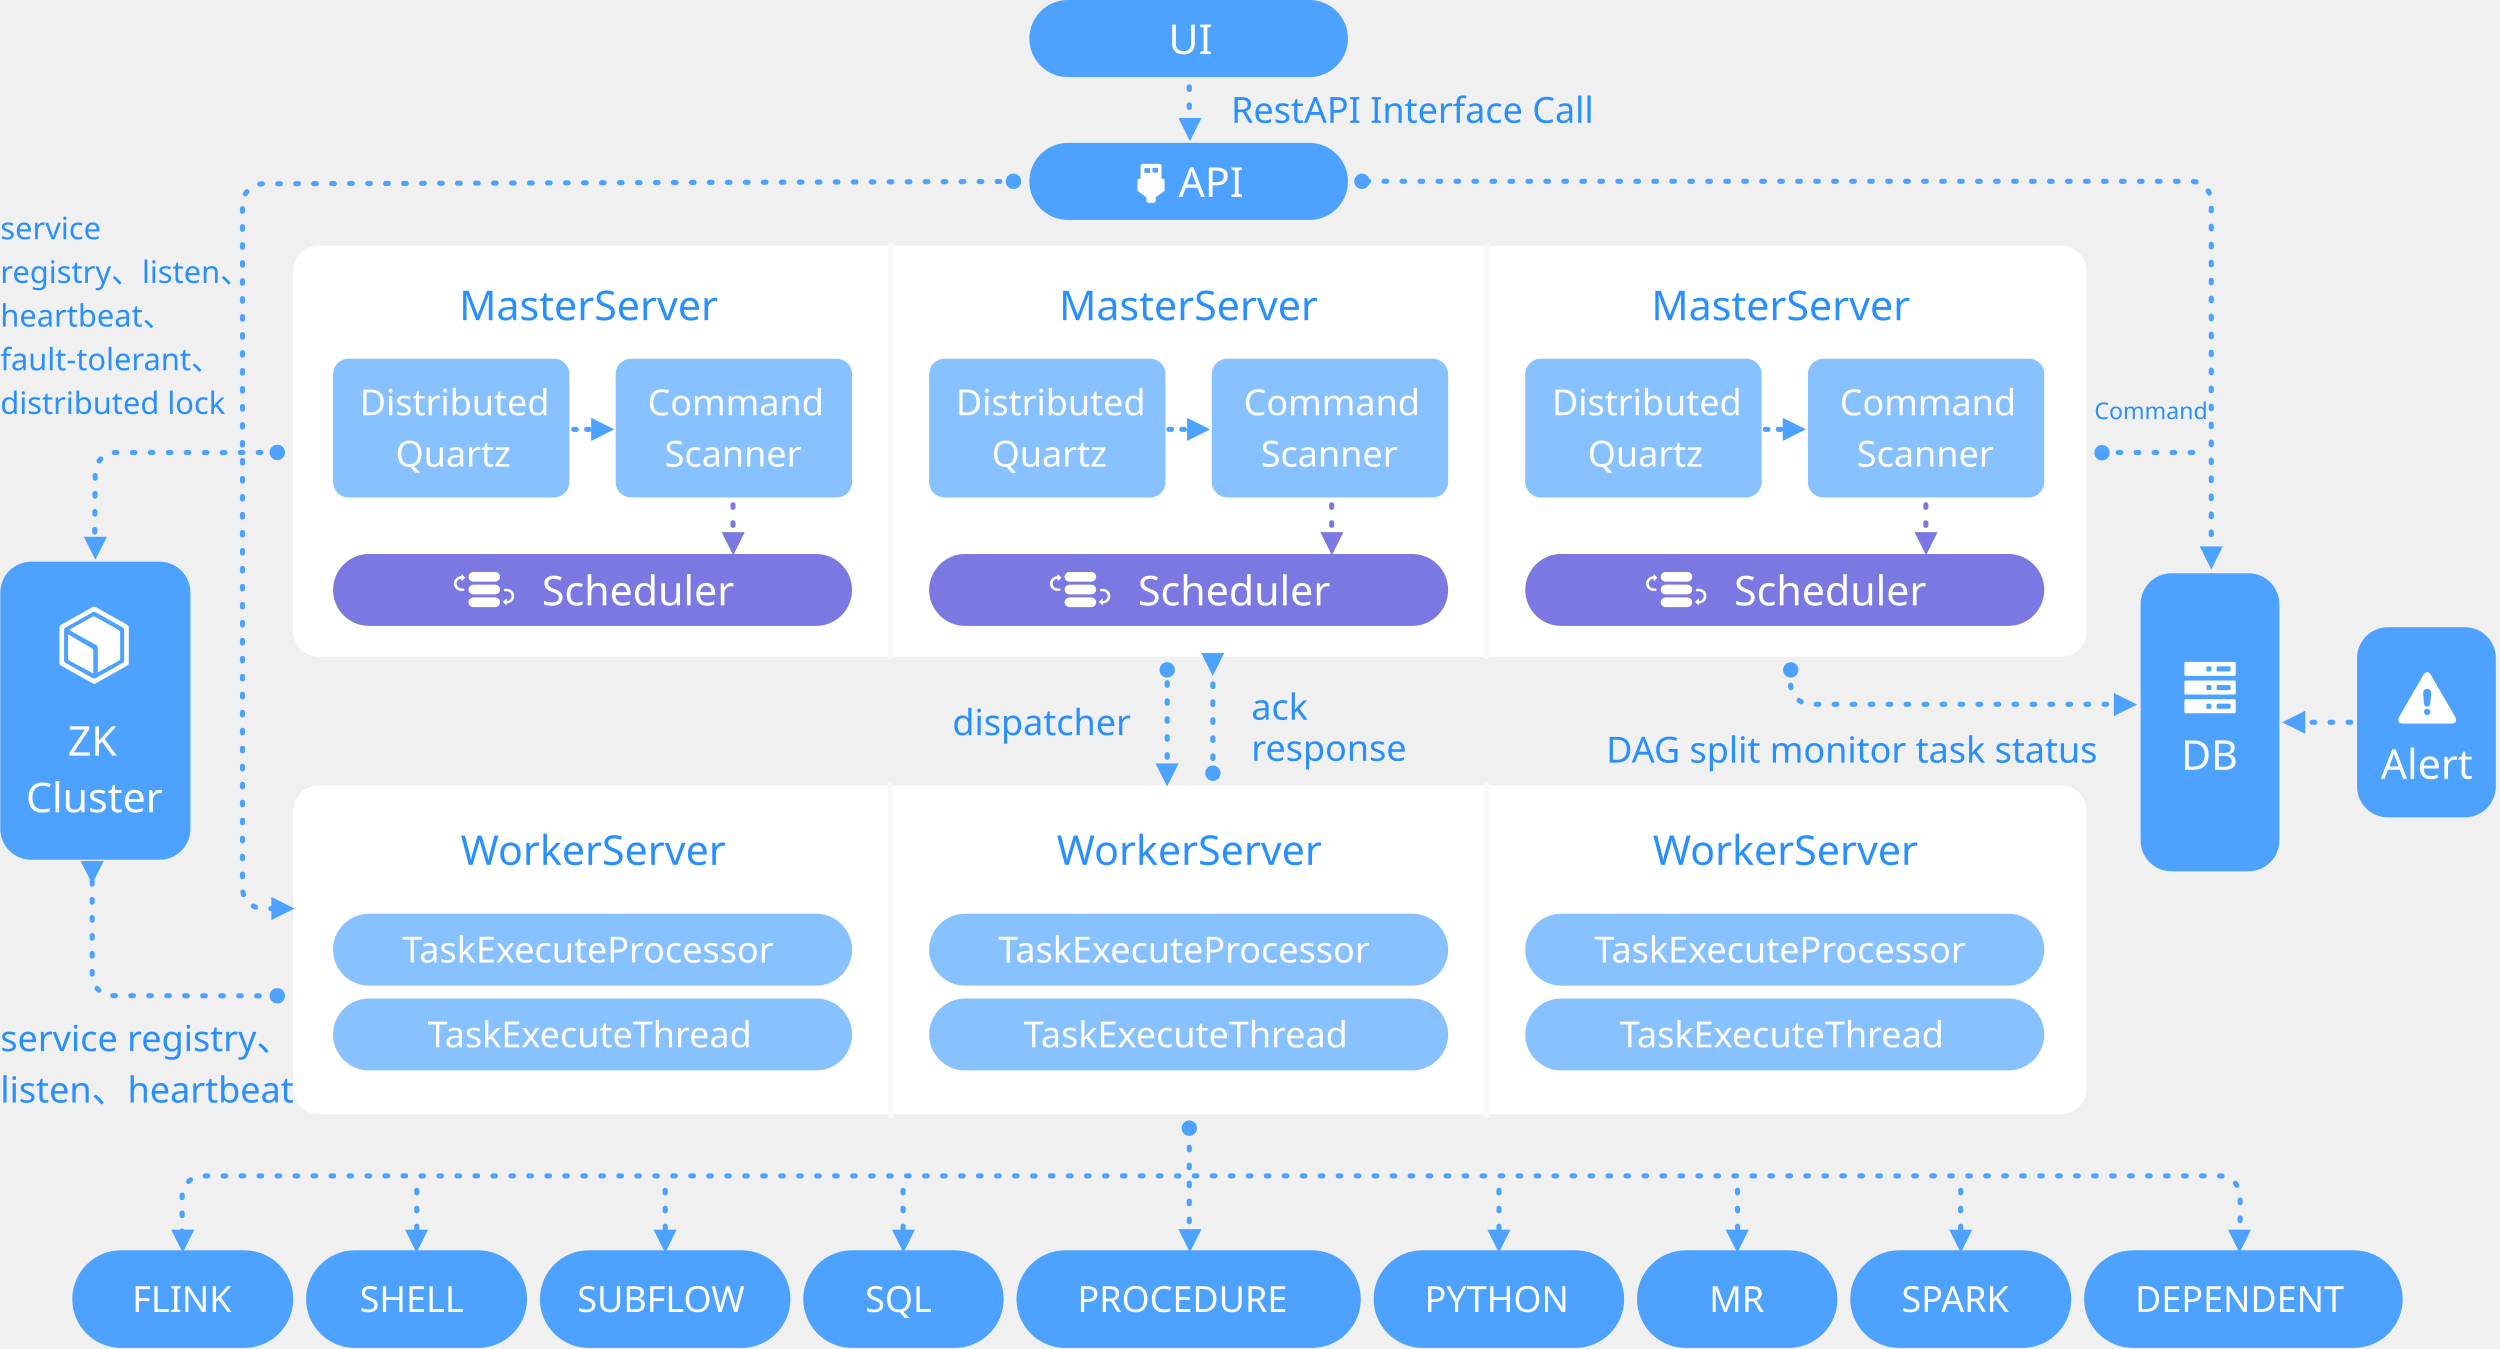
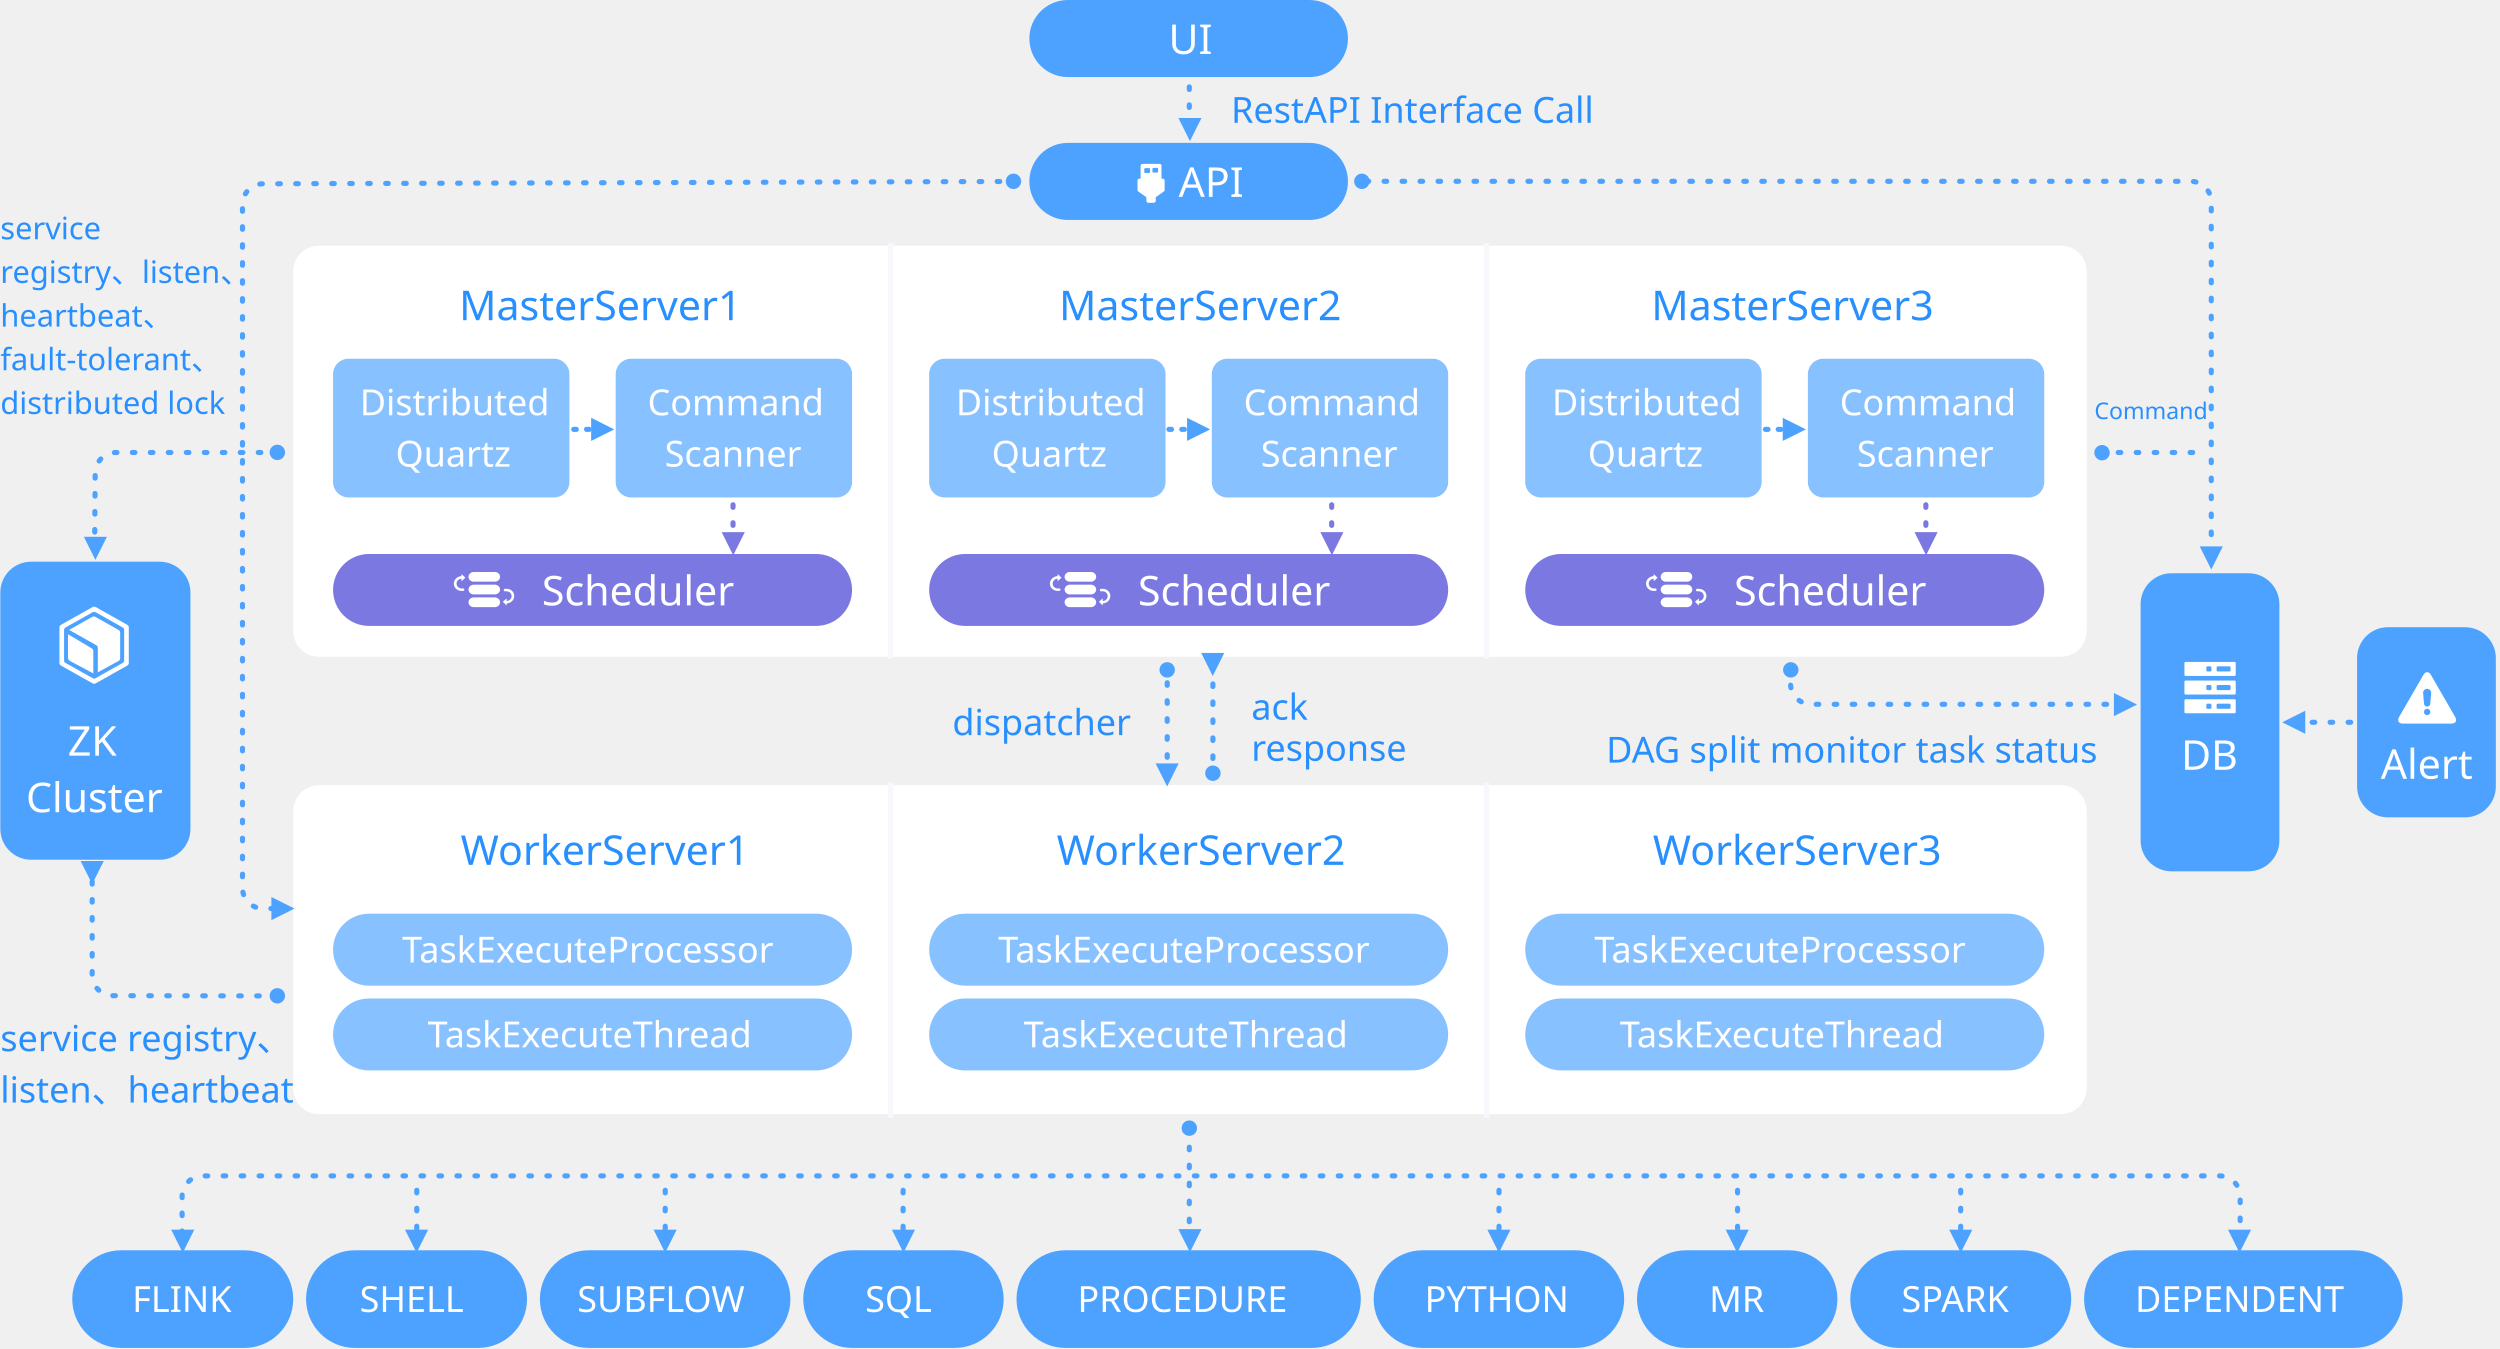
<svg xmlns="http://www.w3.org/2000/svg" width="973px" height="525px" viewBox="0 0 973 525" version="1.1">
  <g id="页面-1" stroke="none" stroke-width="1" fill="none" fill-rule="evenodd">
    <g id="画板" transform="translate(-154, -1433)">
      <g id="架构图英文" transform="translate(154.125, 1433)">
        <rect id="矩形" fill="#4DA2FF" x="400.5" y="0" width="124" height="30" rx="15" />
        <rect id="矩形备份-18" fill="#4DA2FF" x="833" y="223.111" width="54" height="116" rx="12" />
        <rect id="矩形备份-20" fill="#4DA2FF" x="0" y="218.611" width="74" height="116" rx="12" />
        <rect id="矩形备份-21" fill="#4DA2FF" x="395.5" y="486.611" width="134" height="38" rx="19" />
        <rect id="矩形备份-29" fill="#4DA2FF" x="811" y="486.611" width="124" height="38" rx="19" />
        <rect id="矩形备份-22" fill="#4DA2FF" x="312.5" y="486.611" width="78" height="38" rx="19" />
        <rect id="矩形备份-27" fill="#4DA2FF" x="637" y="486.611" width="78" height="38" rx="19" />
        <rect id="矩形备份-23" fill="#4DA2FF" x="210" y="486.611" width="97.5" height="38" rx="19" />
        <rect id="矩形备份-26" fill="#4DA2FF" x="534.5" y="486.611" width="97.5" height="38" rx="19" />
        <rect id="矩形备份-24" fill="#4DA2FF" x="119" y="486.611" width="86" height="38" rx="19" />
        <rect id="矩形备份-28" fill="#4DA2FF" x="720" y="486.611" width="86" height="38" rx="19" />
        <rect id="矩形备份-25" fill="#4DA2FF" x="28" y="486.611" width="86" height="38" rx="19" />
        <rect id="矩形备份-19" fill="#4DA2FF" x="917.25" y="244.111" width="54" height="74" rx="12" />
        <rect id="矩形备份" fill="#4DA2FF" x="400.5" y="55.611" width="124" height="30" rx="15" />
        <rect id="矩形备份-2" fill="#FFFFFF" x="114" y="95.611" width="698" height="160" rx="10" />
        <rect id="矩形备份-11" fill="#FFFFFF" x="114" y="305.611" width="698" height="128" rx="10" />
        <rect id="矩形备份-2" fill="#88C1FF" x="361.5" y="139.611" width="92" height="54" rx="6" />
        <rect id="矩形备份-5" fill="#88C1FF" x="593.5" y="139.611" width="92" height="54" rx="6" />
        <rect id="矩形备份-3" fill="#88C1FF" x="471.5" y="139.611" width="92" height="54" rx="6" />
        <rect id="矩形备份-6" fill="#88C1FF" x="703.5" y="139.611" width="92" height="54" rx="6" />
        <rect id="矩形备份-9" fill="#88C1FF" x="239.5" y="139.611" width="92" height="54" rx="6" />
        <rect id="矩形备份-30" fill="#88C1FF" x="129.5" y="139.611" width="92" height="54" rx="6" />
        <rect id="矩形备份-4" fill="#7B79E1" x="361.5" y="215.611" width="202" height="28" rx="14" />
        <rect id="矩形备份-7" fill="#7B79E1" x="593.5" y="215.611" width="202" height="28" rx="14" />
        <rect id="矩形备份-10" fill="#7B79E1" x="129.5" y="215.611" width="202" height="28" rx="14" />
        <rect id="矩形备份-12" fill="#88C1FF" x="129.5" y="355.611" width="202" height="28" rx="14" />
        <rect id="矩形备份-16" fill="#88C1FF" x="593.5" y="355.611" width="202" height="28" rx="14" />
        <rect id="矩形备份-14" fill="#88C1FF" x="361.5" y="355.611" width="202" height="28" rx="14" />
        <rect id="矩形备份-13" fill="#88C1FF" x="129.5" y="388.611" width="202" height="28" rx="14" />
        <rect id="矩形备份-17" fill="#88C1FF" x="593.5" y="388.611" width="202" height="28" rx="14" />
        <rect id="矩形备份-15" fill="#88C1FF" x="361.5" y="388.611" width="202" height="28" rx="14" />
        <text id="UI" font-family="PingFangSC-Medium, PingFang SC" font-size="16" font-weight="400" fill="#FFFFFF">
          <tspan x="454.652" y="21">UI</tspan>
        </text>
        <text id="API" font-family="PingFangSC-Medium, PingFang SC" font-size="16" font-weight="400" fill="#FFFFFF">
          <tspan x="458.589" y="76.611">API</tspan>
        </text>
        <text id="MasterServer" font-family="PingFangSC-Medium, PingFang SC" font-size="16" font-weight="400" fill="#288FFF">
-           <tspan x="412.084" y="124.611">MasterServer</tspan>
+           <tspan x="412.084" y="124.611">MasterServer2</tspan>
        </text>
        <text id="MasterServer备份" font-family="PingFangSC-Medium, PingFang SC" font-size="16" font-weight="400" fill="#288FFF">
-           <tspan x="642.584" y="124.611">MasterServer</tspan>
+           <tspan x="642.584" y="124.611">MasterServer3</tspan>
        </text>
        <text id="RestAPI-Interface-Ca" font-family="PingFangSC-Regular, PingFang SC" font-size="14" font-weight="normal" fill="#288FFF">
          <tspan x="479" y="47.805">RestAPI Interface Call</tspan>
        </text>
        <text id="dispatcher" font-family="PingFangSC-Regular, PingFang SC" font-size="14" font-weight="normal" fill="#288FFF">
          <tspan x="370.535" y="286.111">dispatcher</tspan>
        </text>
        <text id="ack-response" font-family="PingFangSC-Regular, PingFang SC" font-size="14" font-weight="normal" line-spacing="16" fill="#288FFF">
          <tspan x="486.875" y="280.111">ack</tspan>
          <tspan x="486.875" y="296.111">response</tspan>
        </text>
        <text id="DAG-split-monitor-ta" font-family="PingFangSC-Regular, PingFang SC" font-size="14" font-weight="normal" line-spacing="16" fill="#288FFF">
          <tspan x="625" y="296.805">DAG split monitor task status</tspan>
        </text>
        <text id="Command" font-family="PingFangSC-Regular, PingFang SC" font-size="9" font-weight="normal" line-spacing="16" fill="#288FFF">
          <tspan x="815" y="163.111">Command</tspan>
        </text>
        <text id="service-registry、lis" font-family="PingFangSC-Regular, PingFang SC" font-size="12" font-weight="normal" fill="#288FFF">
          <tspan x="0" y="93.111">service </tspan>
          <tspan x="0" y="110.111">registry、listen、</tspan>
          <tspan x="0" y="127.111">heartbeat、</tspan>
          <tspan x="0" y="144.111">fault-tolerant、</tspan>
          <tspan x="0" y="161.111">distributed lock</tspan>
        </text>
        <text id="service-registry、lis" font-family="PingFangSC-Regular, PingFang SC" font-size="14" font-weight="normal" fill="#288FFF">
          <tspan x="0" y="409.111">service registry、</tspan>
          <tspan x="0" y="429.111">listen、heartbeat</tspan>
        </text>
        <text id="MasterServer" font-family="PingFangSC-Medium, PingFang SC" font-size="16" font-weight="400" fill="#288FFF">
-           <tspan x="178.584" y="124.611">MasterServer</tspan>
+           <tspan x="178.584" y="124.611">MasterServer1</tspan>
        </text>
        <text id="WorkerServer" font-family="PingFangSC-Medium, PingFang SC" font-size="16" font-weight="400" fill="#288FFF">
-           <tspan x="179.148" y="336.611">WorkerServer</tspan>
+           <tspan x="179.148" y="336.611">WorkerServer1</tspan>
        </text>
        <text id="WorkerServer备份-2" font-family="PingFangSC-Medium, PingFang SC" font-size="16" font-weight="400" fill="#288FFF">
-           <tspan x="643.148" y="336.611">WorkerServer</tspan>
+           <tspan x="643.148" y="336.611">WorkerServer3</tspan>
        </text>
        <text id="WorkerServer备份" font-family="PingFangSC-Medium, PingFang SC" font-size="16" font-weight="400" fill="#288FFF">
-           <tspan x="411.148" y="336.611">WorkerServer</tspan>
+           <tspan x="411.148" y="336.611">WorkerServer2</tspan>
        </text>
        <text id="TaskExecuteProcessor" font-family="PingFangSC-Regular, PingFang SC" font-size="14" font-weight="normal" fill="#FFFFFF">
          <tspan x="156.398" y="374.611">TaskExecuteProcessor</tspan>
        </text>
        <text id="TaskExecuteProcessor备份-2" font-family="PingFangSC-Regular, PingFang SC" font-size="14" font-weight="normal" fill="#FFFFFF">
          <tspan x="620.398" y="374.611">TaskExecuteProcessor</tspan>
        </text>
        <text id="TaskExecuteProcessor备份" font-family="PingFangSC-Regular, PingFang SC" font-size="14" font-weight="normal" fill="#FFFFFF">
          <tspan x="388.398" y="374.611">TaskExecuteProcessor</tspan>
        </text>
        <text id="TaskExecuteThread" font-family="PingFangSC-Regular, PingFang SC" font-size="14" font-weight="normal" fill="#FFFFFF">
          <tspan x="166.31" y="407.611">TaskExecuteThread</tspan>
        </text>
        <text id="TaskExecuteThread备份-2" font-family="PingFangSC-Regular, PingFang SC" font-size="14" font-weight="normal" fill="#FFFFFF">
          <tspan x="630.31" y="407.611">TaskExecuteThread</tspan>
        </text>
        <text id="TaskExecuteThread备份" font-family="PingFangSC-Regular, PingFang SC" font-size="14" font-weight="normal" fill="#FFFFFF">
          <tspan x="398.31" y="407.611">TaskExecuteThread</tspan>
        </text>
        <text id="FLINK" font-family="PingFangSC-Regular, PingFang SC" font-size="14" font-weight="normal" fill="#FFFFFF">
          <tspan x="51.323" y="510.611">FLINK</tspan>
        </text>
        <text id="SUBFLOW" font-family="PingFangSC-Regular, PingFang SC" font-size="14" font-weight="normal" fill="#FFFFFF">
          <tspan x="224.555" y="510.611">SUBFLOW</tspan>
        </text>
        <text id="SHELL" font-family="PingFangSC-Regular, PingFang SC" font-size="14" font-weight="normal" fill="#FFFFFF">
          <tspan x="139.845" y="510.611">SHELL</tspan>
        </text>
        <text id="SQL" font-family="PingFangSC-Regular, PingFang SC" font-size="14" font-weight="normal" fill="#FFFFFF">
          <tspan x="336.591" y="510.611">SQL</tspan>
        </text>
        <text id="PROCEDURE" font-family="PingFangSC-Regular, PingFang SC" font-size="14" font-weight="normal" fill="#FFFFFF">
          <tspan x="419.219" y="510.611">PROCEDURE</tspan>
        </text>
        <text id="PYTHON" font-family="PingFangSC-Regular, PingFang SC" font-size="14" font-weight="normal" fill="#FFFFFF">
          <tspan x="554.347" y="510.611">PYTHON</tspan>
        </text>
        <text id="MR" font-family="PingFangSC-Regular, PingFang SC" font-size="14" font-weight="normal" fill="#FFFFFF">
          <tspan x="665.094" y="510.611">MR</tspan>
        </text>
        <text id="SPARK" font-family="PingFangSC-Regular, PingFang SC" font-size="14" font-weight="normal" fill="#FFFFFF">
          <tspan x="739.921" y="510.611">SPARK</tspan>
        </text>
        <text id="DEPENDENT" font-family="PingFangSC-Regular, PingFang SC" font-size="14" font-weight="normal" fill="#FFFFFF">
          <tspan x="830.846" y="510.611">DEPENDENT</tspan>
        </text>
        <text id="Scheduler" font-family="PingFangSC-Regular, PingFang SC" font-size="16" font-weight="normal" fill="#FFFFFF">
          <tspan x="210.772" y="235.611">Scheduler</tspan>
        </text>
        <text id="Scheduler备份-3" font-family="PingFangSC-Regular, PingFang SC" font-size="16" font-weight="normal" fill="#FFFFFF">
          <tspan x="442.772" y="235.611">Scheduler</tspan>
        </text>
        <text id="Scheduler备份-4" font-family="PingFangSC-Regular, PingFang SC" font-size="16" font-weight="normal" fill="#FFFFFF">
          <tspan x="674.772" y="235.611">Scheduler</tspan>
        </text>
        <text id="ZK-Cluster" font-family="PingFangSC-Medium, PingFang SC" font-size="16" font-weight="400" fill="#FFFFFF">
          <tspan x="26.256" y="294.111">ZK</tspan>
          <tspan x="10.008" y="316.111">Cluster</tspan>
        </text>
        <g id="jiqun" transform="translate(23, 236.1107)" fill="#FFFFFF" fill-rule="nonzero">
          <path d="M12.941,0.131 C13.297,-0.043 13.713,-0.044 14.069,0.128 L26.443,7.088 C26.774,7.295 26.984,7.65 27.005,8.04 L27.005,21.96 C26.983,22.349 26.773,22.704 26.443,22.911 L14.068,29.871 C13.713,30.043 13.298,30.043 12.943,29.871 L0.568,22.911 C0.237,22.704 0.028,22.349 0.006,21.96 L0.006,8.042 C0.028,7.652 0.238,7.297 0.57,7.091 L12.941,0.131 Z M13.016,2.121 L2.301,8.15 C2.014,8.329 1.832,8.637 1.813,8.975 L1.813,21.027 C1.813,21.331 2.031,21.7 2.301,21.852 L13.018,27.879 C13.288,28.029 13.723,28.029 13.993,27.879 L24.71,21.85 C24.98,21.7 25.198,21.331 25.198,21.027 L25.198,8.97 C25.179,8.633 24.997,8.326 24.71,8.147 L13.993,2.118 C13.685,1.97 13.325,1.971 13.018,2.121 L13.016,2.121 Z M14.95,25.554 L14.95,15.954 C14.927,15.573 14.721,15.227 14.398,15.026 L3.771,9.048 L12.827,3.95 C13.175,3.778 13.584,3.778 13.931,3.95 L23.083,9.096 C23.406,9.3 23.612,9.647 23.635,10.029 L23.635,20.166 C23.635,20.511 23.39,20.923 23.083,21.096 L14.948,25.554 L14.95,25.554 Z M13.19,25.992 L3.936,21.04 C3.59,20.823 3.37,20.451 3.346,20.043 L3.346,10.728 L12.595,16.233 C12.925,16.419 13.19,16.872 13.19,17.238 L13.19,25.992 L13.19,25.992 Z" id="形状" />
        </g>
        <text id="DB" font-family="PingFangSC-Medium, PingFang SC" font-size="16" font-weight="400" fill="#FFFFFF">
          <tspan x="848.768" y="299.6">DB</tspan>
        </text>
        <g id="shujuku" transform="translate(850, 257.1107)" fill="#FFFFFF" fill-rule="nonzero">
          <path d="M19.565,0.511 L0.51,0.511 C0.258,0.511 0.053,0.715 0.053,0.967 L0.053,5.501 C0.053,5.753 0.258,5.957 0.51,5.957 L19.565,5.957 C19.817,5.957 20.022,5.753 20.022,5.501 L20.022,0.967 C20.022,0.715 19.817,0.511 19.565,0.511 L19.565,0.511 Z M10.578,3.777 C10.578,4.029 10.374,4.233 10.121,4.233 L9.035,4.233 C8.783,4.233 8.579,4.029 8.579,3.777 L8.579,2.691 C8.579,2.439 8.783,2.235 9.035,2.235 L10.121,2.235 C10.374,2.235 10.578,2.439 10.578,2.691 L10.578,3.777 Z M18.026,3.777 C18.026,4.029 17.822,4.233 17.569,4.233 L13.033,4.233 C12.781,4.233 12.576,4.029 12.576,3.777 L12.576,2.691 C12.576,2.439 12.781,2.235 13.033,2.235 L17.569,2.235 C17.822,2.235 18.026,2.439 18.026,2.691 L18.026,3.777 Z M19.565,7.76 L0.51,7.76 C0.258,7.76 0.053,7.965 0.053,8.217 L0.053,12.75 C0.053,13.003 0.258,13.207 0.51,13.207 L19.565,13.207 C19.817,13.207 20.022,13.003 20.022,12.75 L20.022,8.217 C20.022,7.965 19.817,7.76 19.565,7.76 L19.565,7.76 Z M10.578,11.027 C10.578,11.279 10.374,11.483 10.121,11.483 L9.035,11.483 C8.783,11.483 8.579,11.279 8.579,11.027 L8.579,9.941 C8.579,9.688 8.783,9.484 9.035,9.484 L10.121,9.484 C10.374,9.484 10.578,9.688 10.578,9.941 L10.578,11.027 L10.578,11.027 Z M18.026,11.027 C18.026,11.279 17.822,11.483 17.569,11.483 L13.033,11.483 C12.781,11.483 12.576,11.279 12.576,11.027 L12.576,9.941 C12.576,9.688 12.781,9.484 13.033,9.484 L17.569,9.484 C17.822,9.484 18.026,9.688 18.026,9.941 L18.026,11.027 L18.026,11.027 Z M19.565,15.041 L0.51,15.041 C0.258,15.041 0.053,15.245 0.053,15.498 L0.053,20.031 C0.053,20.283 0.258,20.488 0.51,20.488 L19.565,20.488 C19.817,20.488 20.022,20.283 20.022,20.031 L20.022,15.498 C20.022,15.245 19.817,15.041 19.565,15.041 L19.565,15.041 Z M10.578,18.307 C10.578,18.56 10.374,18.764 10.121,18.764 L9.035,18.764 C8.783,18.764 8.579,18.56 8.579,18.307 L8.579,17.221 C8.579,16.969 8.783,16.765 9.035,16.765 L10.121,16.765 C10.374,16.765 10.578,16.969 10.578,17.221 L10.578,18.307 L10.578,18.307 Z M18.026,18.307 C18.026,18.56 17.822,18.764 17.569,18.764 L13.033,18.764 C12.781,18.764 12.576,18.56 12.576,18.307 L12.576,17.221 C12.576,16.969 12.781,16.765 13.033,16.765 L17.569,16.765 C17.822,16.765 18.026,16.969 18.026,17.221 L18.026,18.307 L18.026,18.307 Z" id="形状" />
        </g>
        <text id="Alert" font-family="PingFangSC-Medium, PingFang SC" font-size="16" font-weight="400" fill="#FFFFFF">
          <tspan x="926.49" y="303.1">Alert</tspan>
        </text>
        <g id="gaojing" transform="translate(932.75, 261.1107)" fill="#FFFFFF" fill-rule="nonzero">
          <path d="M22.717,17.984 L13.225,1.542 C12.427,0.156 11.122,0.156 10.323,1.542 L0.832,17.984 C0.025,19.366 0.68,20.503 2.277,20.503 L21.269,20.503 C22.863,20.503 23.523,19.369 22.717,17.984 Z M11.772,17.238 C11.082,17.24 10.52,16.681 10.517,15.988 C10.515,15.298 11.074,14.736 11.767,14.734 C12.457,14.731 13.019,15.291 13.021,15.983 L13.021,15.988 C13.019,16.679 12.459,17.235 11.772,17.238 L11.772,17.238 Z M13.014,12.666 C13.014,13.351 12.457,13.908 11.772,13.908 C11.087,13.908 10.53,13.351 10.53,12.666 L10.202,8.55 C10.202,7.683 10.905,6.98 11.772,6.98 C12.638,6.98 13.341,7.683 13.341,8.55 L13.014,12.666 Z" id="形状" />
        </g>
        <g id="编组" transform="translate(371.5, 146.6107)" fill="#FFFFFF" font-family="PingFangSC-Regular, PingFang SC" font-size="14" font-weight="normal">
          <text id="Distributed-Quartz">
            <tspan x="0.405" y="15">Distributed</tspan>
            <tspan x="14.349" y="35">Quartz</tspan>
          </text>
          <text id="Command-Scanner">
            <tspan x="112.404" y="15">Command</tspan>
            <tspan x="119.068" y="35">Scanner</tspan>
          </text>
        </g>
        <g id="编组备份" transform="translate(603.5, 146.6107)" fill="#FFFFFF" font-family="PingFangSC-Regular, PingFang SC" font-size="14" font-weight="normal">
          <text id="Distributed-Quartz">
            <tspan x="0.405" y="15">Distributed</tspan>
            <tspan x="14.349" y="35">Quartz</tspan>
          </text>
          <text id="Command-Scanner">
            <tspan x="112.404" y="15">Command</tspan>
            <tspan x="119.068" y="35">Scanner</tspan>
          </text>
        </g>
        <g id="编组备份-2" transform="translate(139.5, 146.6107)" fill="#FFFFFF" font-family="PingFangSC-Regular, PingFang SC" font-size="14" font-weight="normal">
          <text id="Distributed-Quartz">
            <tspan x="0.405" y="15">Distributed</tspan>
            <tspan x="14.349" y="35">Quartz</tspan>
          </text>
          <text id="Command-Scanner">
            <tspan x="112.404" y="15">Command</tspan>
            <tspan x="119.068" y="35">Scanner</tspan>
          </text>
        </g>
        <line x1="346.5" y1="95.611" x2="346.5" y2="255.411" id="直线" stroke="#F6F8FB" stroke-width="2" stroke-linecap="square" />
        <line x1="346.5" y1="305.611" x2="346.5" y2="434.111" id="直线备份-2" stroke="#F6F8FB" stroke-width="2" stroke-linecap="square" />
        <line x1="578.5" y1="305.611" x2="578.5" y2="434.111" id="直线备份-3" stroke="#F6F8FB" stroke-width="2" stroke-linecap="square" />
        <line x1="578.5" y1="95.611" x2="578.5" y2="255.411" id="直线备份" stroke="#F6F8FB" stroke-width="2" stroke-linecap="square" />
        <path id="直线-2" d="M463,54.916 L467.5,45.916 L458.5,45.916 L463,54.916 Z" fill="#4DA2FF" fill-rule="nonzero" />
        <path id="直线-2备份-2" d="M37,217.911 L41.5,208.911 L32.5,208.911 L37,217.911 Z" fill="#4DA2FF" fill-rule="nonzero" />
        <path id="直线-2备份-5" d="M454.125,306.111 L458.625,297.111 L449.625,297.111 L454.125,306.111 Z" fill="#4DA2FF" fill-rule="nonzero" />
        <path id="直线-2备份-7" d="M463,487.386 L467.5,478.386 L458.5,478.386 L463,487.386 Z" fill="#4DA2FF" fill-rule="nonzero" />
        <path id="直线-2备份-14" d="M583.25,487.589 L587.75,478.589 L578.75,478.589 L583.25,487.589 Z" fill="#4DA2FF" fill-rule="nonzero" />
        <path id="直线-2备份-15" d="M676,487.589 L680.5,478.589 L671.5,478.589 L676,487.589 Z" fill="#4DA2FF" fill-rule="nonzero" />
        <path id="直线-2备份-16" d="M763,487.589 L767.5,478.589 L758.5,478.589 L763,487.589 Z" fill="#4DA2FF" fill-rule="nonzero" />
        <path id="直线-2备份-17" d="M871.5,487.589 L876,478.589 L867,478.589 L871.5,487.589 Z" fill="#4DA2FF" fill-rule="nonzero" />
        <path id="直线-2备份-10" d="M351.5,487.589 L356,478.589 L347,478.589 L351.5,487.589 Z" fill="#4DA2FF" fill-rule="nonzero" />
        <path id="直线-2备份-11" d="M258.75,487.589 L263.25,478.589 L254.25,478.589 L258.75,487.589 Z" fill="#4DA2FF" fill-rule="nonzero" />
        <path id="直线-2备份-12" d="M162,487.589 L166.5,478.589 L157.5,478.589 L162,487.589 Z" fill="#4DA2FF" fill-rule="nonzero" />
        <path id="直线-2备份-13" d="M71,487.589 L75.5,478.589 L66.5,478.589 L71,487.589 Z" fill="#4DA2FF" fill-rule="nonzero" />
        <path id="直线-2备份-6" d="M471.875,263.111 L476.375,254.111 L467.375,254.111 L471.875,263.111 Z" fill="#4DA2FF" fill-rule="nonzero" />
        <path id="直线-2备份-4" d="M35.75,344.111 L40.25,335.111 L31.25,335.111 L35.75,344.111 Z" fill="#4DA2FF" fill-rule="nonzero" />
        <path id="直线-2备份-3" d="M860.5,221.656 L865,212.656 L856,212.656 L860.5,221.656 Z" fill="#4DA2FF" fill-rule="nonzero" />
        <path id="直线-2备份-9" d="M888.085,281.111 L897.085,285.611 L897.085,276.611 L888.085,281.111 Z" fill="#4DA2FF" fill-rule="nonzero" />
        <path id="直线-2备份" d="M114.5,353.611 L105.5,349.111 L105.5,358.111 L114.5,353.611 Z" fill="#4DA2FF" fill-rule="nonzero" />
        <path id="直线-2备份-8" d="M831.612,274.221 L822.612,269.721 L822.612,278.721 L831.612,274.221 Z" fill="#4DA2FF" fill-rule="nonzero" />
        <path d="M106.311,353.611 L102.25,353.611 C97.832,353.611 94.25,350.029 94.25,345.611 L94.25,79.535 C94.25,75.127 97.816,71.549 102.225,71.535 L396.25,70.611 L396.25,70.611" id="路径-4" stroke="#4DA2FF" stroke-width="2" stroke-linecap="round" stroke-dasharray="1,6" />
        <path d="M528.5,208.064 L528.5,78.564 C528.5,74.145 532.082,70.564 536.5,70.564 L860.5,70.564 L860.5,70.564" id="路径-4备份-2" stroke="#4DA2FF" stroke-width="2" stroke-linecap="round" stroke-dasharray="1,6" transform="translate(694.5, 139.3138) scale(-1, 1) translate(-694.5, -139.3138) " />
        <path d="M36.75,207.075 L36.921,184.051 C36.954,179.656 40.526,176.111 44.921,176.111 L108.25,176.111 L108.25,176.111" id="路径-4备份" stroke="#4DA2FF" stroke-width="2" stroke-linecap="round" stroke-dasharray="1,6" />
        <path d="M35.75,387.611 L35.75,351.206 C35.75,346.793 39.324,343.213 43.738,343.206 L107.75,343.111 L107.75,343.111" id="路径-4备份-3" stroke="#4DA2FF" stroke-width="2" stroke-linecap="round" stroke-dasharray="1,6" transform="translate(71.75, 365.3607) scale(1, -1) translate(-71.75, -365.3607) " />
        <line x1="817.284" y1="176.111" x2="858" y2="176.111" id="路径-5" stroke="#4DA2FF" stroke-width="2" stroke-linecap="round" stroke-dasharray="1,6" />
        <line x1="899.757" y1="281.111" x2="915.735" y2="281.111" id="路径-5备份-2" stroke="#4DA2FF" stroke-width="2" stroke-linecap="round" stroke-dasharray="1,6" />
        <line x1="223.169" y1="167.111" x2="234.711" y2="167.111" id="路径-5备份" stroke="#4DA2FF" stroke-width="2" stroke-linecap="round" stroke-dasharray="1,4" />
        <line x1="454.824" y1="167.111" x2="465.876" y2="167.111" id="路径-5备份-4" stroke="#4DA2FF" stroke-width="2" stroke-linecap="round" stroke-dasharray="1,4" />
        <line x1="686.97" y1="167.111" x2="700.918" y2="167.111" id="路径-5备份-6" stroke="#4DA2FF" stroke-width="2" stroke-linecap="round" stroke-dasharray="1,4" />
        <line x1="285.167" y1="196.461" x2="285.167" y2="208.161" id="路径-5备份-3" stroke="#7B79E1" stroke-width="2" stroke-linecap="round" stroke-dasharray="1,6" />
        <line x1="518.167" y1="196.461" x2="518.167" y2="208.161" id="路径-5备份-5" stroke="#7B79E1" stroke-width="2" stroke-linecap="round" stroke-dasharray="1,6" />
        <line x1="749.417" y1="196.461" x2="749.417" y2="208.161" id="路径-5备份-7" stroke="#7B79E1" stroke-width="2" stroke-linecap="round" stroke-dasharray="1,6" />
        <path id="直线-3" d="M238.948,167.111 L229.948,162.611 L229.948,171.611 L238.948,167.111 Z" fill="#4DA2FF" fill-rule="nonzero" />
        <path id="直线-3备份-6" d="M470.875,167.111 L461.875,162.611 L461.875,171.611 L470.875,167.111 Z" fill="#4DA2FF" fill-rule="nonzero" />
        <path id="直线-3备份-8" d="M702.715,167.111 L693.715,162.611 L693.715,171.611 L702.715,167.111 Z" fill="#4DA2FF" fill-rule="nonzero" />
        <path id="直线-3备份" d="M285.25,216.111 L289.75,207.111 L280.75,207.111 L285.25,216.111 Z" fill="#7B79E1" fill-rule="nonzero" />
        <path id="直线-3备份-7" d="M518.25,216.111 L522.75,207.111 L513.75,207.111 L518.25,216.111 Z" fill="#7B79E1" fill-rule="nonzero" />
        <path id="直线-3备份-9" d="M749.5,216.111 L754,207.111 L745,207.111 L749.5,216.111 Z" fill="#7B79E1" fill-rule="nonzero" />
        <path d="M826.75,274.111 L704.75,274.111 C700.332,274.111 696.75,270.529 696.75,266.111 L696.75,255.611 L696.75,255.611" id="路径-6" stroke="#4DA2FF" stroke-width="2" stroke-linecap="round" stroke-dasharray="1,6" />
        <path d="M70.75,480.111 L70.75,465.65 C70.75,461.231 74.332,457.65 78.75,457.65 L863.75,457.65 C868.168,457.65 871.75,461.231 871.75,465.65 L871.75,480.111 L871.75,480.111" id="路径-7" stroke="#4DA2FF" stroke-width="2" stroke-linecap="round" stroke-dasharray="1,6" />
        <g id="编组-3" transform="translate(176.5, 222.6107)" fill="#FFFFFF" fill-rule="nonzero">
          <path d="M3.045,7.378 L3.579,7.378 C3.9,7.378 4.113,7.184 4.113,6.892 C4.113,6.601 3.9,6.407 3.579,6.407 L3.045,6.407 C1.923,6.407 1.068,5.582 1.068,4.514 C1.068,3.495 1.923,2.67 2.991,2.621 L2.991,3.64 L4.487,2.233 L2.991,0.777 L2.991,1.602 C1.389,1.699 2.22901655e-14,2.961 2.22901655e-14,4.514 C2.22901655e-14,6.116 1.335,7.378 3.045,7.378 Z" id="路径" />
          <path d="M20.513,6.553 L19.978,6.553 C19.658,6.553 19.444,6.747 19.444,7.038 C19.444,7.329 19.658,7.523 19.978,7.523 L20.513,7.523 C21.634,7.523 22.489,8.349 22.489,9.416 C22.489,10.436 21.634,11.261 20.566,11.309 L20.566,10.29 L19.07,11.601 L20.566,13.057 L20.566,12.232 C22.169,12.183 23.504,10.97 23.504,9.368 C23.557,7.766 22.222,6.553 20.513,6.553 Z" id="路径" />
          <path d="M15.972,4.951 L7.746,4.951 C6.624,4.951 5.716,5.825 5.716,6.844 C5.716,7.863 6.624,8.737 7.746,8.737 L15.972,8.737 C17.094,8.737 18.002,7.863 18.002,6.844 C18.002,5.825 17.094,4.951 15.972,4.951 Z" id="路径" />
          <path d="M15.972,9.902 L7.746,9.902 C6.624,9.902 5.716,10.775 5.716,11.795 C5.716,12.814 6.624,13.688 7.746,13.688 L15.972,13.688 C17.094,13.688 18.002,12.814 18.002,11.795 C18.002,10.775 17.094,9.902 15.972,9.902 Z" id="路径备份" />
          <path d="M15.972,-4.64602245e-14 L7.746,-4.64602245e-14 C6.624,-4.64602245e-14 5.716,0.874 5.716,1.893 L5.716,1.893 C5.716,2.961 6.624,3.786 7.746,3.786 L15.972,3.786 C17.094,3.786 18.002,2.912 18.002,1.893 L18.002,1.893 C18.002,0.825 17.094,-4.64602245e-14 15.972,-4.64602245e-14 Z" id="路径" />
        </g>
        <g id="jiekou-2" transform="translate(447.7913, 70.21734) rotate(-45) translate(-447.7913, -70.21734) translate(439.7913, 62.21734)" fill="#FFFFFF" fill-rule="nonzero">
          <path d="M11.705,10.726 L11.417,10.437 L15.015,6.84 C15.275,6.58 15.228,6.11 14.912,5.794 L10.312,1.194 C9.996,0.878 9.526,0.83 9.266,1.091 L5.669,4.689 L5.38,4.401 C5.062,4.084 4.588,4.044 4.32,4.311 L1.647,6.986 C1.467,7.166 1.426,7.441 1.515,7.698 L1.514,7.696 L2.133,11.388 L1.167,12.351 C0.85,12.669 0.85,13.184 1.167,13.5 L2.604,14.938 C2.921,15.255 3.437,15.255 3.753,14.938 L4.718,13.973 L8.408,14.591 C8.665,14.68 8.939,14.639 9.12,14.459 L11.793,11.786 C12.062,11.517 12.022,11.042 11.705,10.726 Z M10.096,5.461 C9.949,5.607 9.712,5.607 9.566,5.461 L8.506,4.401 C8.359,4.254 8.359,4.017 8.506,3.871 L9.302,3.075 C9.448,2.928 9.685,2.928 9.832,3.075 L10.892,4.135 C11.038,4.281 11.038,4.518 10.892,4.665 L10.096,5.461 Z M12.406,7.573 C12.263,7.717 12.032,7.717 11.888,7.573 L10.854,6.539 C10.71,6.395 10.71,6.165 10.854,6.021 L11.631,5.244 C11.774,5.101 12.005,5.101 12.148,5.244 L13.183,6.279 C13.326,6.422 13.326,6.653 13.183,6.797 L12.406,7.573 Z" id="形状" />
        </g>
        <g id="编组-3备份" transform="translate(408.5, 222.6107)" fill="#FFFFFF" fill-rule="nonzero">
          <path d="M3.045,7.378 L3.579,7.378 C3.9,7.378 4.113,7.184 4.113,6.892 C4.113,6.601 3.9,6.407 3.579,6.407 L3.045,6.407 C1.923,6.407 1.068,5.582 1.068,4.514 C1.068,3.495 1.923,2.67 2.991,2.621 L2.991,3.64 L4.487,2.233 L2.991,0.777 L2.991,1.602 C1.389,1.699 2.22901655e-14,2.961 2.22901655e-14,4.514 C2.22901655e-14,6.116 1.335,7.378 3.045,7.378 Z" id="路径" />
          <path d="M20.513,6.553 L19.978,6.553 C19.658,6.553 19.444,6.747 19.444,7.038 C19.444,7.329 19.658,7.523 19.978,7.523 L20.513,7.523 C21.634,7.523 22.489,8.349 22.489,9.416 C22.489,10.436 21.634,11.261 20.566,11.309 L20.566,10.29 L19.07,11.601 L20.566,13.057 L20.566,12.232 C22.169,12.183 23.504,10.97 23.504,9.368 C23.557,7.766 22.222,6.553 20.513,6.553 Z" id="路径" />
          <path d="M15.972,4.951 L7.746,4.951 C6.624,4.951 5.716,5.825 5.716,6.844 C5.716,7.863 6.624,8.737 7.746,8.737 L15.972,8.737 C17.094,8.737 18.002,7.863 18.002,6.844 C18.002,5.825 17.094,4.951 15.972,4.951 Z" id="路径" />
          <path d="M15.972,9.902 L7.746,9.902 C6.624,9.902 5.716,10.775 5.716,11.795 C5.716,12.814 6.624,13.688 7.746,13.688 L15.972,13.688 C17.094,13.688 18.002,12.814 18.002,11.795 C18.002,10.775 17.094,9.902 15.972,9.902 Z" id="路径备份" />
          <path d="M15.972,-4.64602245e-14 L7.746,-4.64602245e-14 C6.624,-4.64602245e-14 5.716,0.874 5.716,1.893 L5.716,1.893 C5.716,2.961 6.624,3.786 7.746,3.786 L15.972,3.786 C17.094,3.786 18.002,2.912 18.002,1.893 L18.002,1.893 C18.002,0.825 17.094,-4.64602245e-14 15.972,-4.64602245e-14 Z" id="路径" />
        </g>
        <g id="编组-3备份-2" transform="translate(640.5, 222.6107)" fill="#FFFFFF" fill-rule="nonzero">
          <path d="M3.045,7.378 L3.579,7.378 C3.9,7.378 4.113,7.184 4.113,6.892 C4.113,6.601 3.9,6.407 3.579,6.407 L3.045,6.407 C1.923,6.407 1.068,5.582 1.068,4.514 C1.068,3.495 1.923,2.67 2.991,2.621 L2.991,3.64 L4.487,2.233 L2.991,0.777 L2.991,1.602 C1.389,1.699 2.22901655e-14,2.961 2.22901655e-14,4.514 C2.22901655e-14,6.116 1.335,7.378 3.045,7.378 Z" id="路径" />
          <path d="M20.513,6.553 L19.978,6.553 C19.658,6.553 19.444,6.747 19.444,7.038 C19.444,7.329 19.658,7.523 19.978,7.523 L20.513,7.523 C21.634,7.523 22.489,8.349 22.489,9.416 C22.489,10.436 21.634,11.261 20.566,11.309 L20.566,10.29 L19.07,11.601 L20.566,13.057 L20.566,12.232 C22.169,12.183 23.504,10.97 23.504,9.368 C23.557,7.766 22.222,6.553 20.513,6.553 Z" id="路径" />
          <path d="M15.972,4.951 L7.746,4.951 C6.624,4.951 5.716,5.825 5.716,6.844 C5.716,7.863 6.624,8.737 7.746,8.737 L15.972,8.737 C17.094,8.737 18.002,7.863 18.002,6.844 C18.002,5.825 17.094,4.951 15.972,4.951 Z" id="路径" />
          <path d="M15.972,9.902 L7.746,9.902 C6.624,9.902 5.716,10.775 5.716,11.795 C5.716,12.814 6.624,13.688 7.746,13.688 L15.972,13.688 C17.094,13.688 18.002,12.814 18.002,11.795 C18.002,10.775 17.094,9.902 15.972,9.902 Z" id="路径备份" />
          <path d="M15.972,-4.64602245e-14 L7.746,-4.64602245e-14 C6.624,-4.64602245e-14 5.716,0.874 5.716,1.893 L5.716,1.893 C5.716,2.961 6.624,3.786 7.746,3.786 L15.972,3.786 C17.094,3.786 18.002,2.912 18.002,1.893 L18.002,1.893 C18.002,0.825 17.094,-4.64602245e-14 15.972,-4.64602245e-14 Z" id="路径" />
        </g>
        <line x1="462.75" y1="41.817" x2="462.75" y2="26.33" id="路径-8" stroke="#4DA2FF" stroke-width="2" stroke-linecap="round" stroke-dasharray="1,6" />
        <circle id="椭圆形" fill="#4DA2FF" cx="107.815" cy="176.07" r="3" />
        <circle id="椭圆形备份-4" fill="#4DA2FF" cx="462.75" cy="439.08" r="3" />
        <circle id="椭圆形备份-5" fill="#4DA2FF" cx="696.85" cy="260.717" r="3" />
        <circle id="椭圆形备份-6" fill="#4DA2FF" cx="454.147" cy="260.717" r="3" />
        <circle id="椭圆形备份-7" fill="#4DA2FF" cx="471.933" cy="300.94" r="3" />
        <circle id="椭圆形备份-3" fill="#4DA2FF" cx="107.815" cy="387.57" r="3" />
        <circle id="椭圆形备份" fill="#4DA2FF" cx="394.315" cy="70.57" r="3" />
        <circle id="椭圆形备份-2" fill="#4DA2FF" cx="529.915" cy="70.57" r="3" />
        <circle id="椭圆形备份-8" fill="#4DA2FF" cx="817.987" cy="176.192" r="3" />
        <line x1="462.75" y1="475.489" x2="462.75" y2="438.539" id="路径-9" stroke="#4DA2FF" stroke-width="2" stroke-linecap="round" stroke-dasharray="1,6" />
        <line x1="454.147" y1="301.728" x2="454.147" y2="262.564" id="路径-9备份-7" stroke="#4DA2FF" stroke-width="2" stroke-linecap="round" stroke-dasharray="1,6" />
        <line x1="471.933" y1="302.185" x2="471.933" y2="257.54" id="路径-9备份-8" stroke="#4DA2FF" stroke-width="2" stroke-linecap="round" stroke-dasharray="1,6" />
        <line x1="351.361" y1="478.257" x2="351.361" y2="460.256" id="路径-9备份" stroke="#4DA2FF" stroke-width="2" stroke-linecap="round" stroke-dasharray="1,6" />
        <line x1="762.97" y1="478.257" x2="762.97" y2="460.256" id="路径-9备份-4" stroke="#4DA2FF" stroke-width="2" stroke-linecap="round" stroke-dasharray="1,6" />
        <line x1="258.778" y1="478.257" x2="258.778" y2="460.256" id="路径-9备份-2" stroke="#4DA2FF" stroke-width="2" stroke-linecap="round" stroke-dasharray="1,6" />
        <line x1="676.134" y1="478.257" x2="676.134" y2="460.256" id="路径-9备份-5" stroke="#4DA2FF" stroke-width="2" stroke-linecap="round" stroke-dasharray="1,6" />
        <line x1="162.079" y1="478.257" x2="162.079" y2="460.256" id="路径-9备份-3" stroke="#4DA2FF" stroke-width="2" stroke-linecap="round" stroke-dasharray="1,6" />
        <line x1="583.28" y1="478.257" x2="583.28" y2="460.256" id="路径-9备份-6" stroke="#4DA2FF" stroke-width="2" stroke-linecap="round" stroke-dasharray="1,6" />
      </g>
    </g>
  </g>
</svg>
